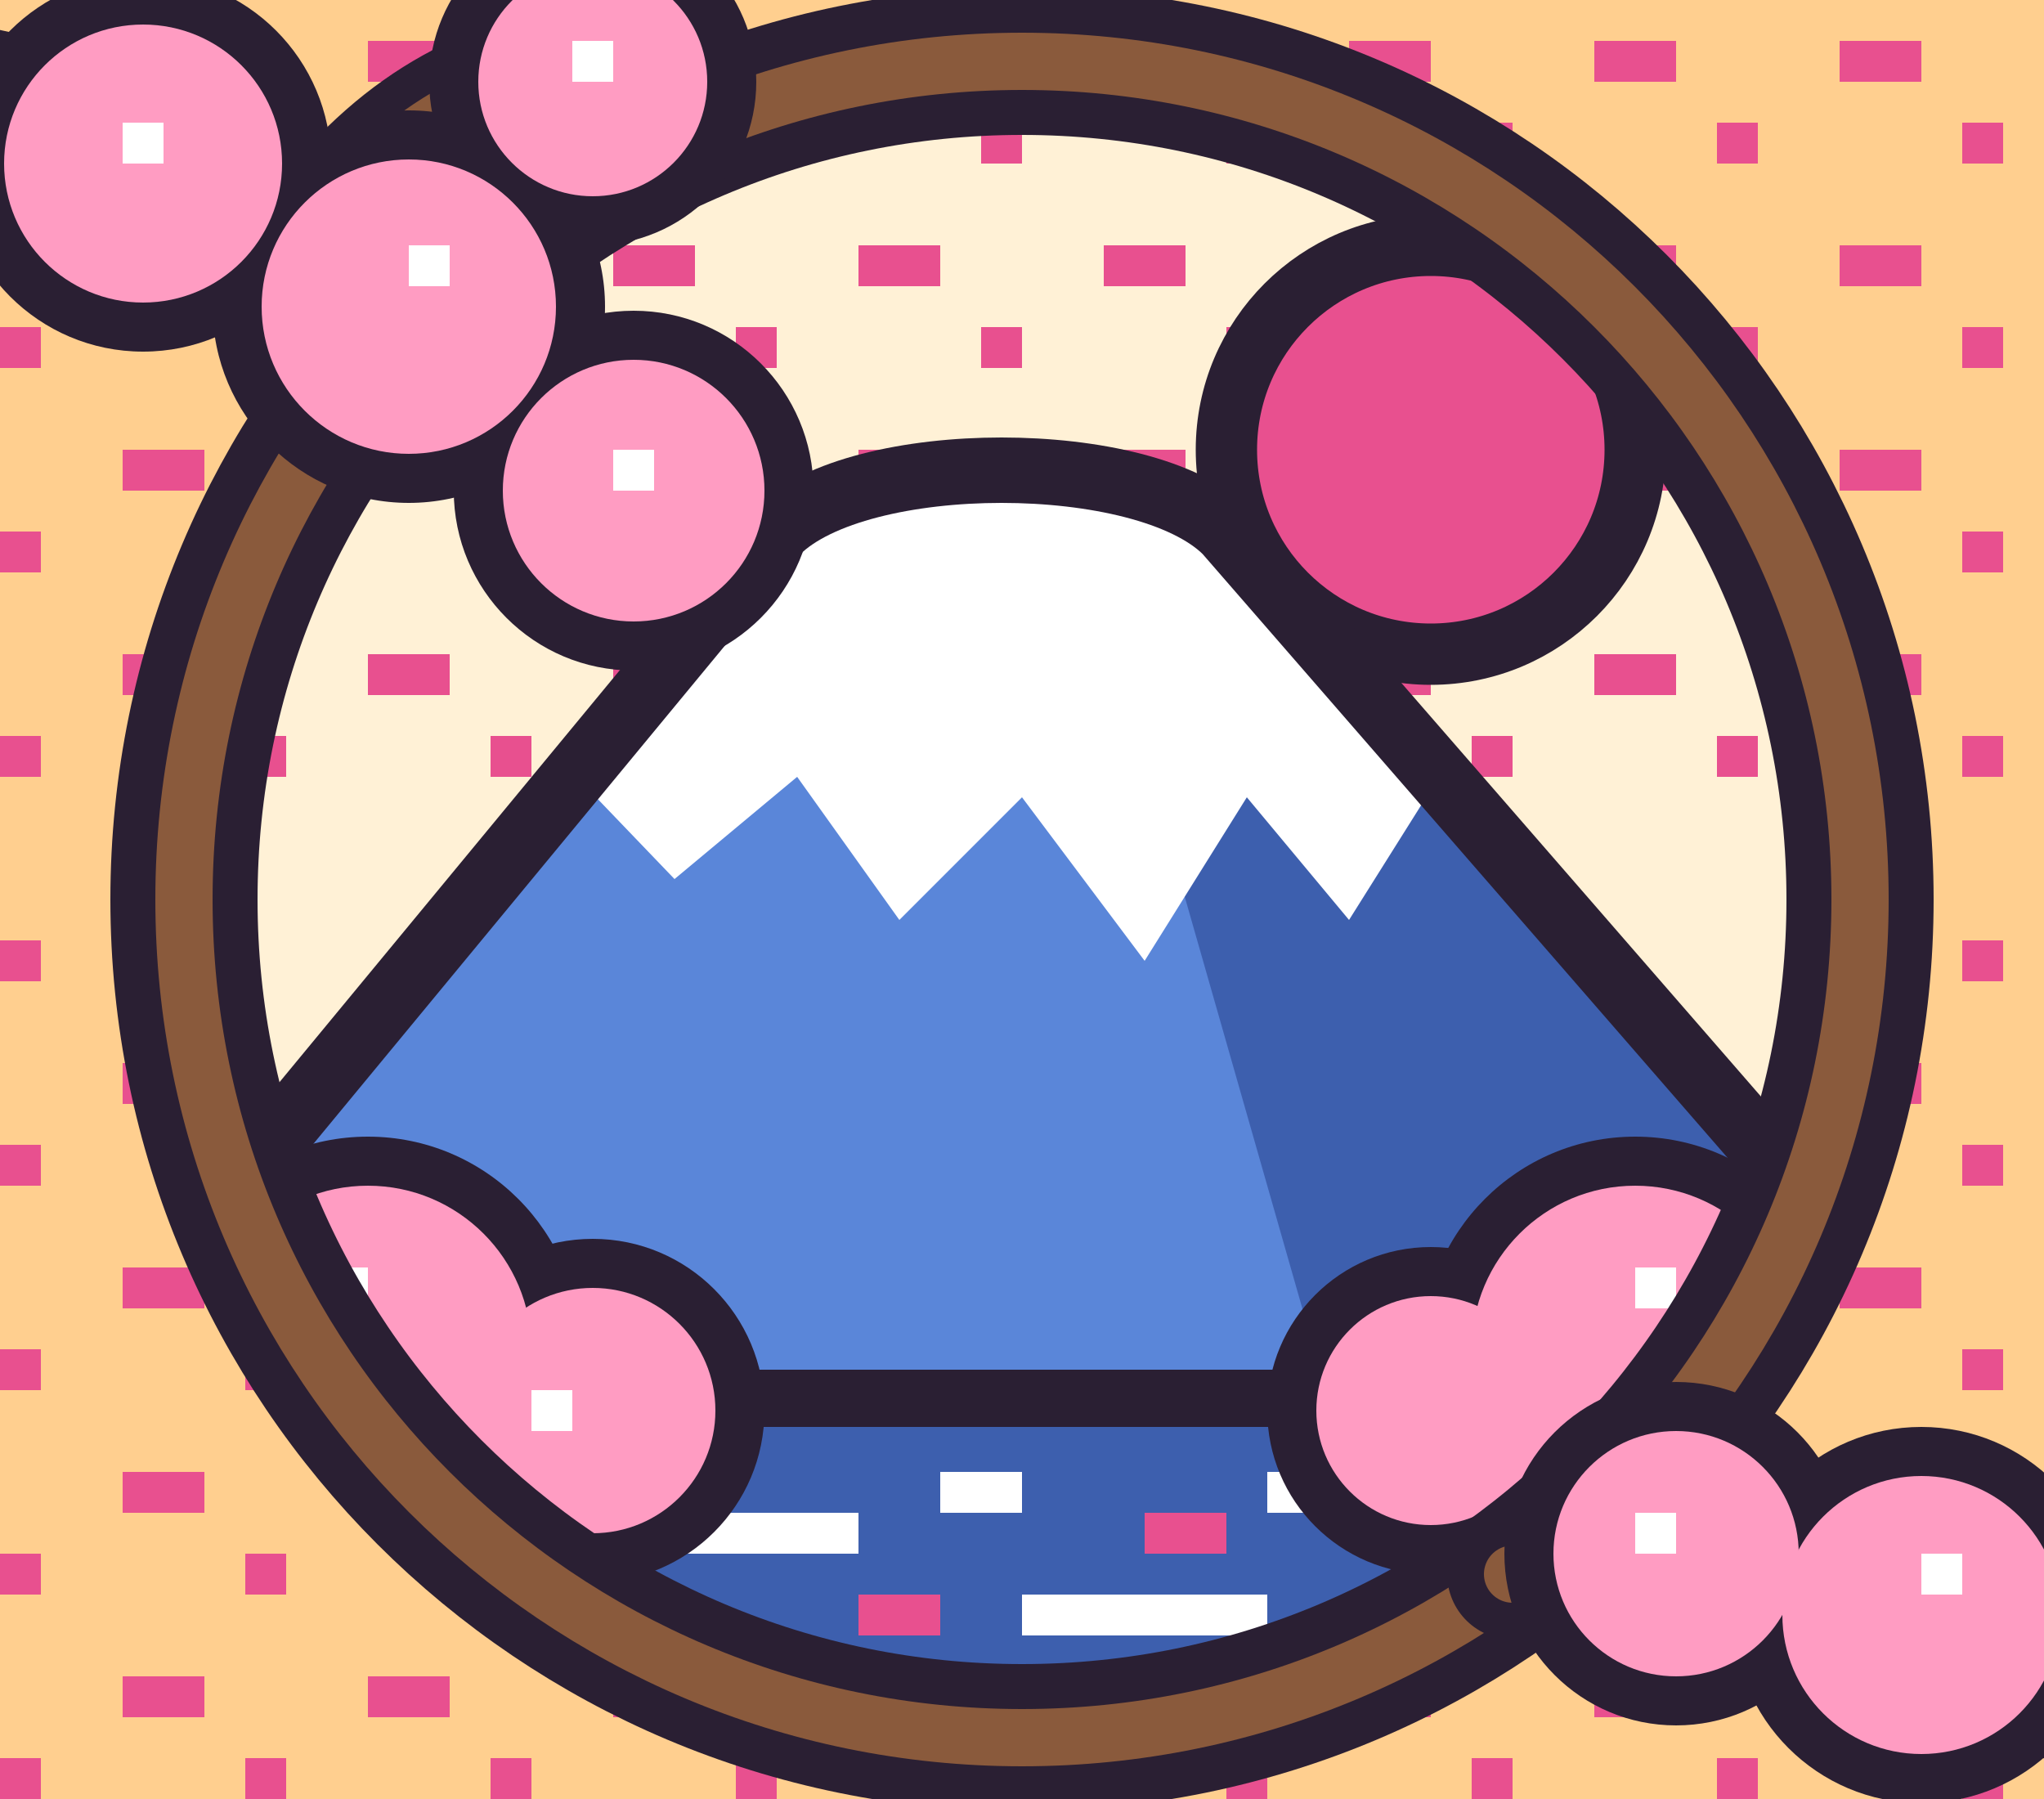
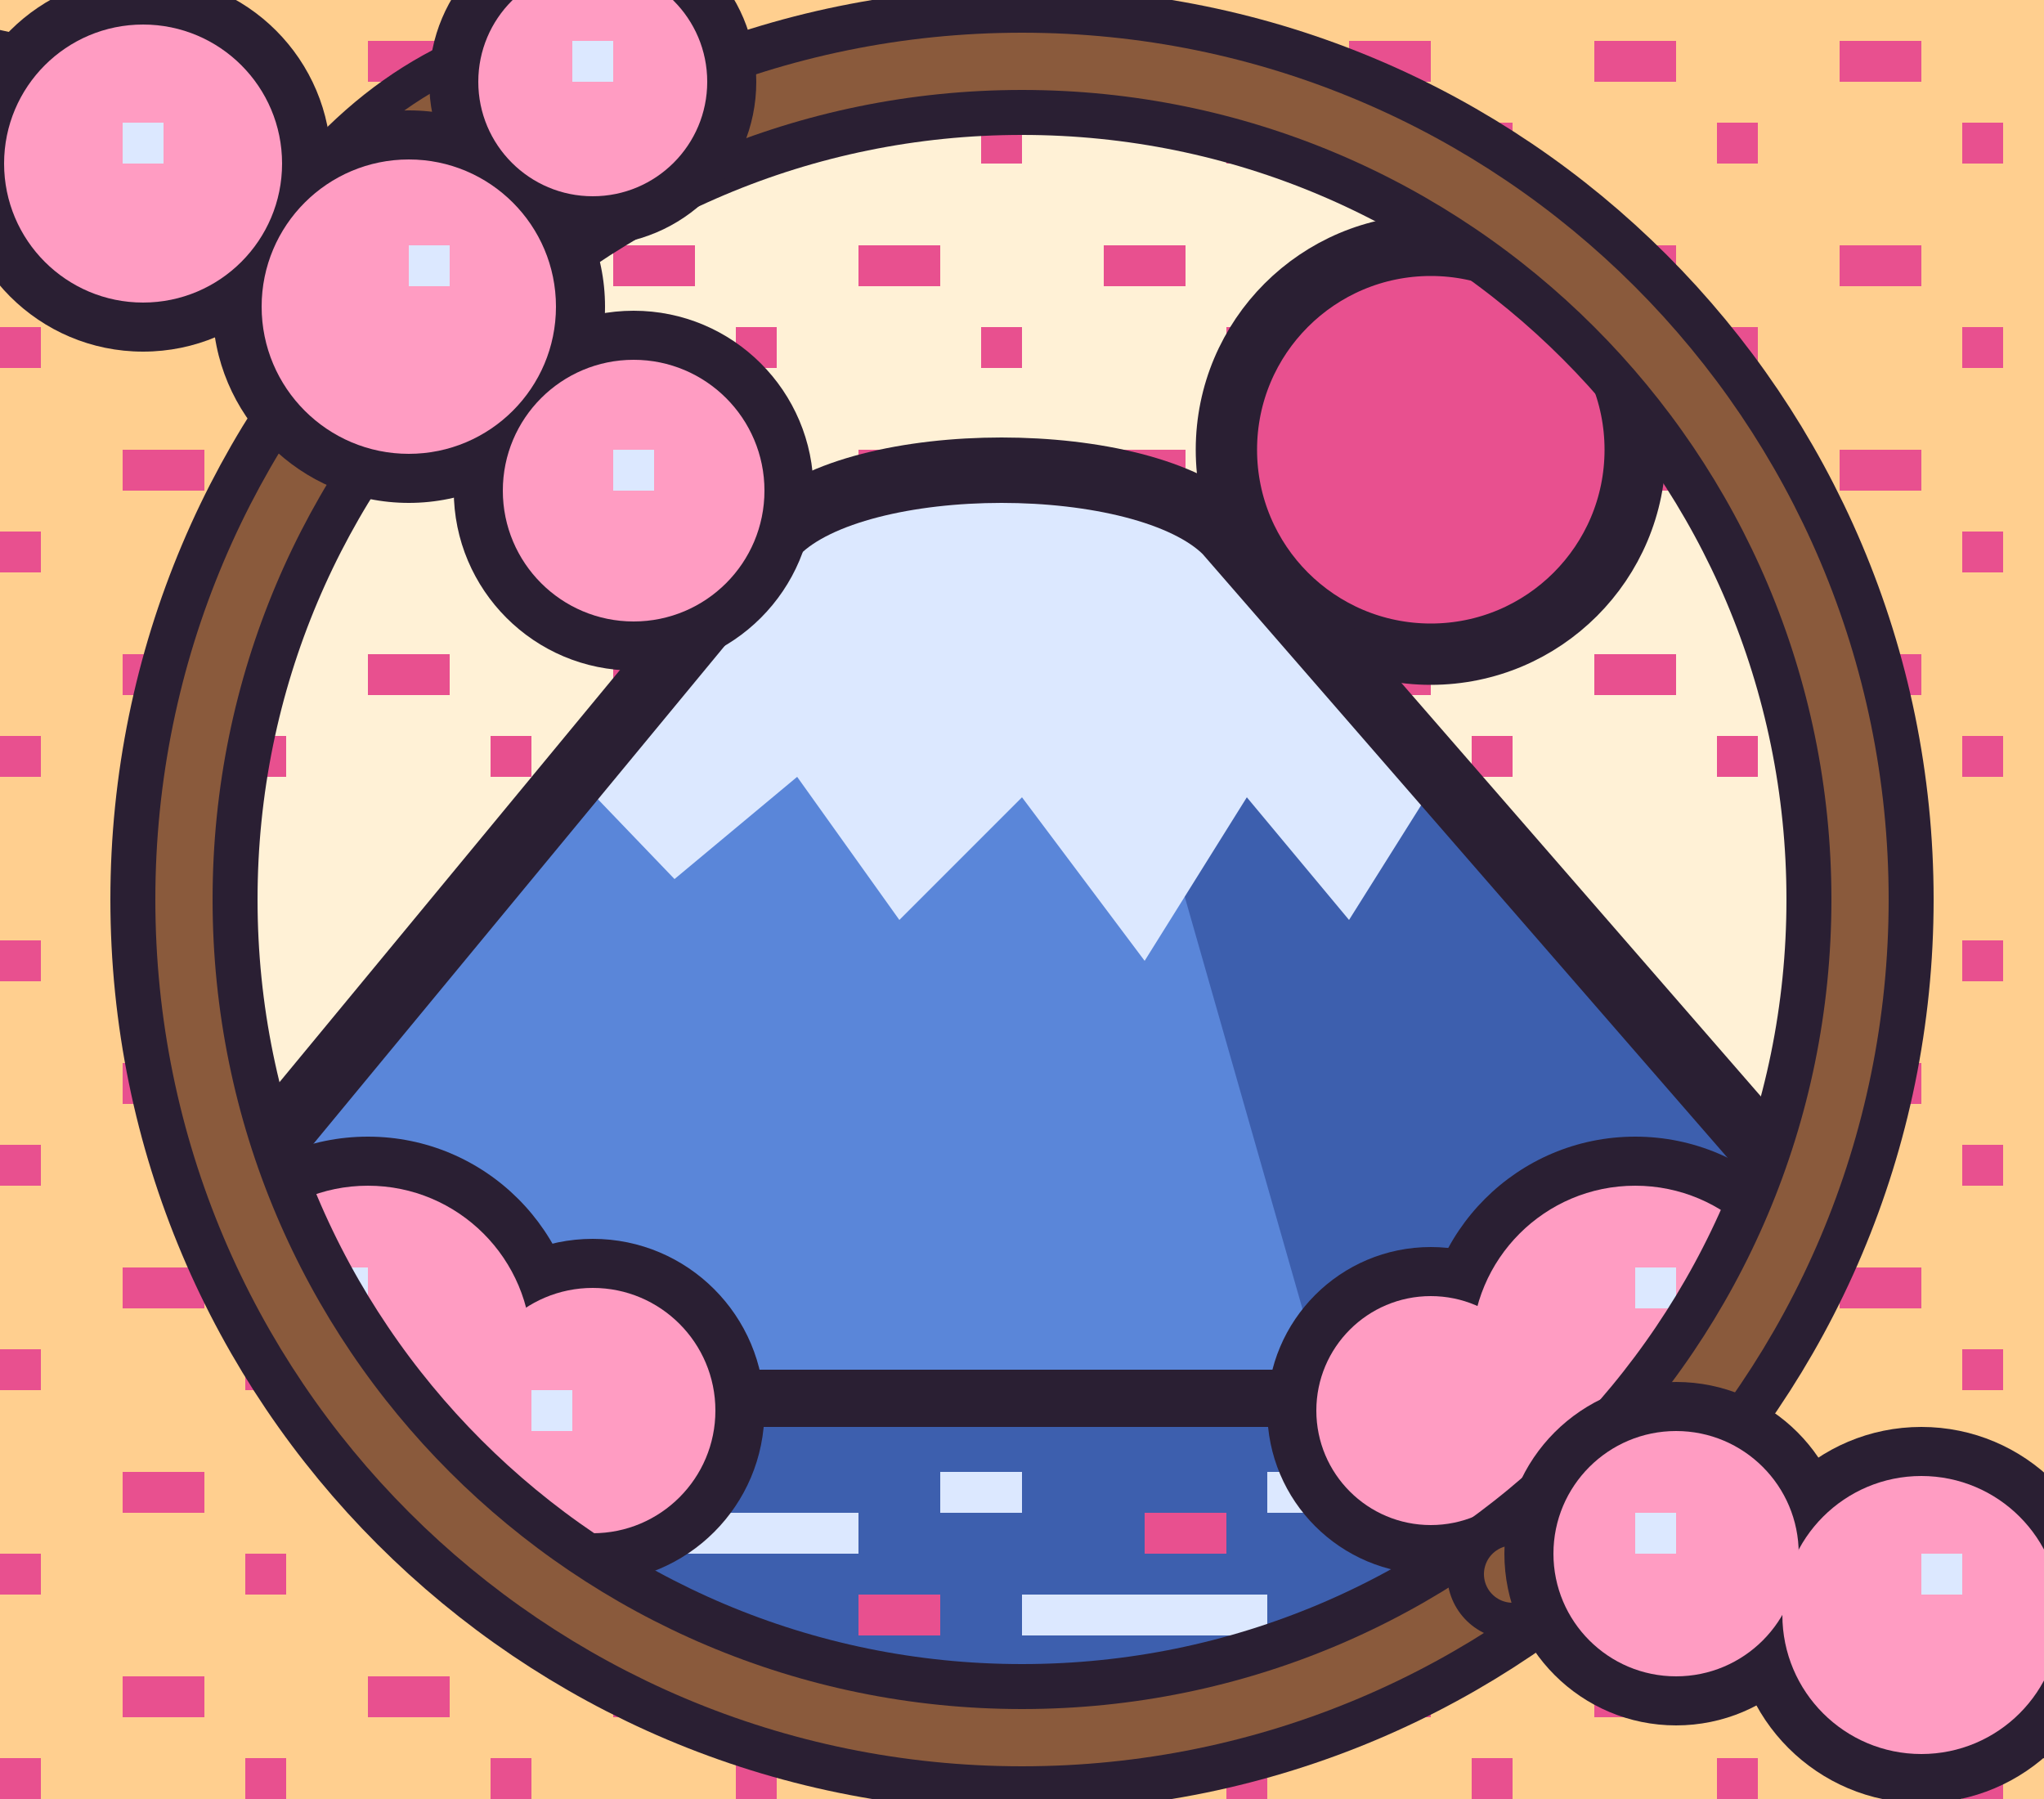
<svg xmlns="http://www.w3.org/2000/svg" viewBox="0 0 50 44" width="50" height="44">
  <defs>
    <clipPath id="window">
      <circle cx="25" cy="22" r="19.5" />
    </clipPath>
    <pattern id="petals" x="2" y="0" width="6" height="5" patternUnits="userSpaceOnUse">
      <rect x="1" y="1" width="2" height="1" fill="#e8508f" />
      <rect x="4" y="3" width="1" height="1" fill="#e8508f" />
    </pattern>
  </defs>
  <rect width="50" height="44" fill="#ffcf8f" />
  <rect width="50" height="44" fill="url(#petals)" />
  <g clip-path="url(#window)">
    <rect width="50" height="44" fill="#fff1d6" />
    <rect x="0" y="0" width="50" height="20" fill="url(#petals)" />
    <circle cx="35" cy="11" r="5" fill="#e8508f" stroke="#2a1f33" stroke-width="1.5" />
    <path d="M0,36 L19,13 C21,11 28,11 30,13 L50,36 Z" fill="#5a86d9" />
    <path d="M26,11.5 C28,11.5 29,12 30,13 L50,36 L33,36 Z" fill="#3d5fae" />
-     <path d="M14.1,19 L19,13 C21,11 28,11 30,13 L35.2,19 L33,22.5 L30.5,19.5 L28,23.5 L25,19.5 L22,22.5 L19.5,19 L16.5,21.5 Z" fill="#ffffff" />
+     <path d="M14.1,19 L19,13 C21,11 28,11 30,13 L35.2,19 L33,22.5 L30.5,19.5 L28,23.5 L25,19.5 L22,22.5 L19.5,19 L16.5,21.5 Z" fill="#dce8ff" />
    <path d="M0,36 L19,13 C21,11 28,11 30,13 L50,36" fill="none" stroke="#2a1f33" stroke-width="1.6" stroke-linejoin="round" />
    <rect y="34" width="50" height="12" fill="#3d5fae" />
    <rect y="33.5" width="50" height="1.4" fill="#2a1f33" />
-     <g fill="#ffffff">
+     <g fill="#dce8ff">
      <rect x="16" y="37" width="5" height="1" />
      <rect x="25" y="39" width="6" height="1" />
      <rect x="23" y="36" width="2" height="1" />
      <rect x="11" y="39" width="3" height="1" />
      <rect x="31" y="36" width="3" height="1" />
      <rect x="19" y="41" width="4" height="1" />
    </g>
    <g fill="#e8508f">
      <rect x="21" y="39" width="2" height="1" />
      <rect x="28" y="37" width="2" height="1" />
      <rect x="14" y="37" width="1" height="1" />
    </g>
    <g fill="#2a1f33">
      <circle cx="9" cy="33" r="5.2" />
      <circle cx="14.5" cy="34.5" r="4.2" />
      <circle cx="4" cy="36" r="4.7" />
      <circle cx="40" cy="33" r="5.2" />
      <circle cx="35" cy="34.5" r="4" />
      <circle cx="45.5" cy="35.5" r="4.7" />
    </g>
    <g fill="#ff9cc2">
      <circle cx="9" cy="33" r="4" />
      <circle cx="14.5" cy="34.5" r="3" />
      <circle cx="4" cy="36" r="3.5" />
      <circle cx="40" cy="33" r="4" />
      <circle cx="35" cy="34.5" r="2.8" />
      <circle cx="45.5" cy="35.5" r="3.5" />
    </g>
-     <g fill="#ffffff">
+     <g fill="#dce8ff">
      <rect x="8" y="31" width="1" height="1" />
      <rect x="40" y="31" width="1" height="1" />
      <rect x="13" y="34" width="1" height="1" />
    </g>
  </g>
  <circle cx="25" cy="22" r="20.5" fill="none" stroke="#2a1f33" stroke-width="3.6" />
  <circle cx="25" cy="22" r="20.5" fill="none" stroke="#8a5a3c" stroke-width="1.4" />
  <g fill="none" stroke-linecap="round">
    <path d="M-2,2 C5,3 11,7 17,12 M8,5.5 C10,3 12,2 15,1.5 M52,42 C46,40 42,38 37,38.5" stroke="#2a1f33" stroke-width="3.2" />
    <path d="M-2,2 C5,3 11,7 17,12 M8,5.5 C10,3 12,2 15,1.5 M52,42 C46,40 42,38 37,38.5" stroke="#8a5a3c" stroke-width="1.4" />
  </g>
  <g fill="#2a1f33">
    <circle cx="3.5" cy="4" r="4.6" />
    <circle cx="10" cy="7.5" r="4.8" />
    <circle cx="15.5" cy="12" r="4.4" />
    <circle cx="14.5" cy="2" r="4" />
    <circle cx="47" cy="39.5" r="4.6" />
    <circle cx="41" cy="38" r="4.2" />
  </g>
  <g fill="#ff9cc2">
    <circle cx="3.5" cy="4" r="3.4" />
    <circle cx="10" cy="7.5" r="3.6" />
    <circle cx="15.5" cy="12" r="3.2" />
    <circle cx="14.5" cy="2" r="2.8" />
    <circle cx="47" cy="39.5" r="3.4" />
    <circle cx="41" cy="38" r="3" />
  </g>
-   <g fill="#ffffff">
+   <g fill="#dce8ff">
    <rect x="3" y="3" width="1" height="1" />
    <rect x="10" y="6" width="1" height="1" />
    <rect x="15" y="11" width="1" height="1" />
    <rect x="14" y="1" width="1" height="1" />
    <rect x="47" y="38" width="1" height="1" />
    <rect x="40" y="37" width="1" height="1" />
  </g>
</svg>
